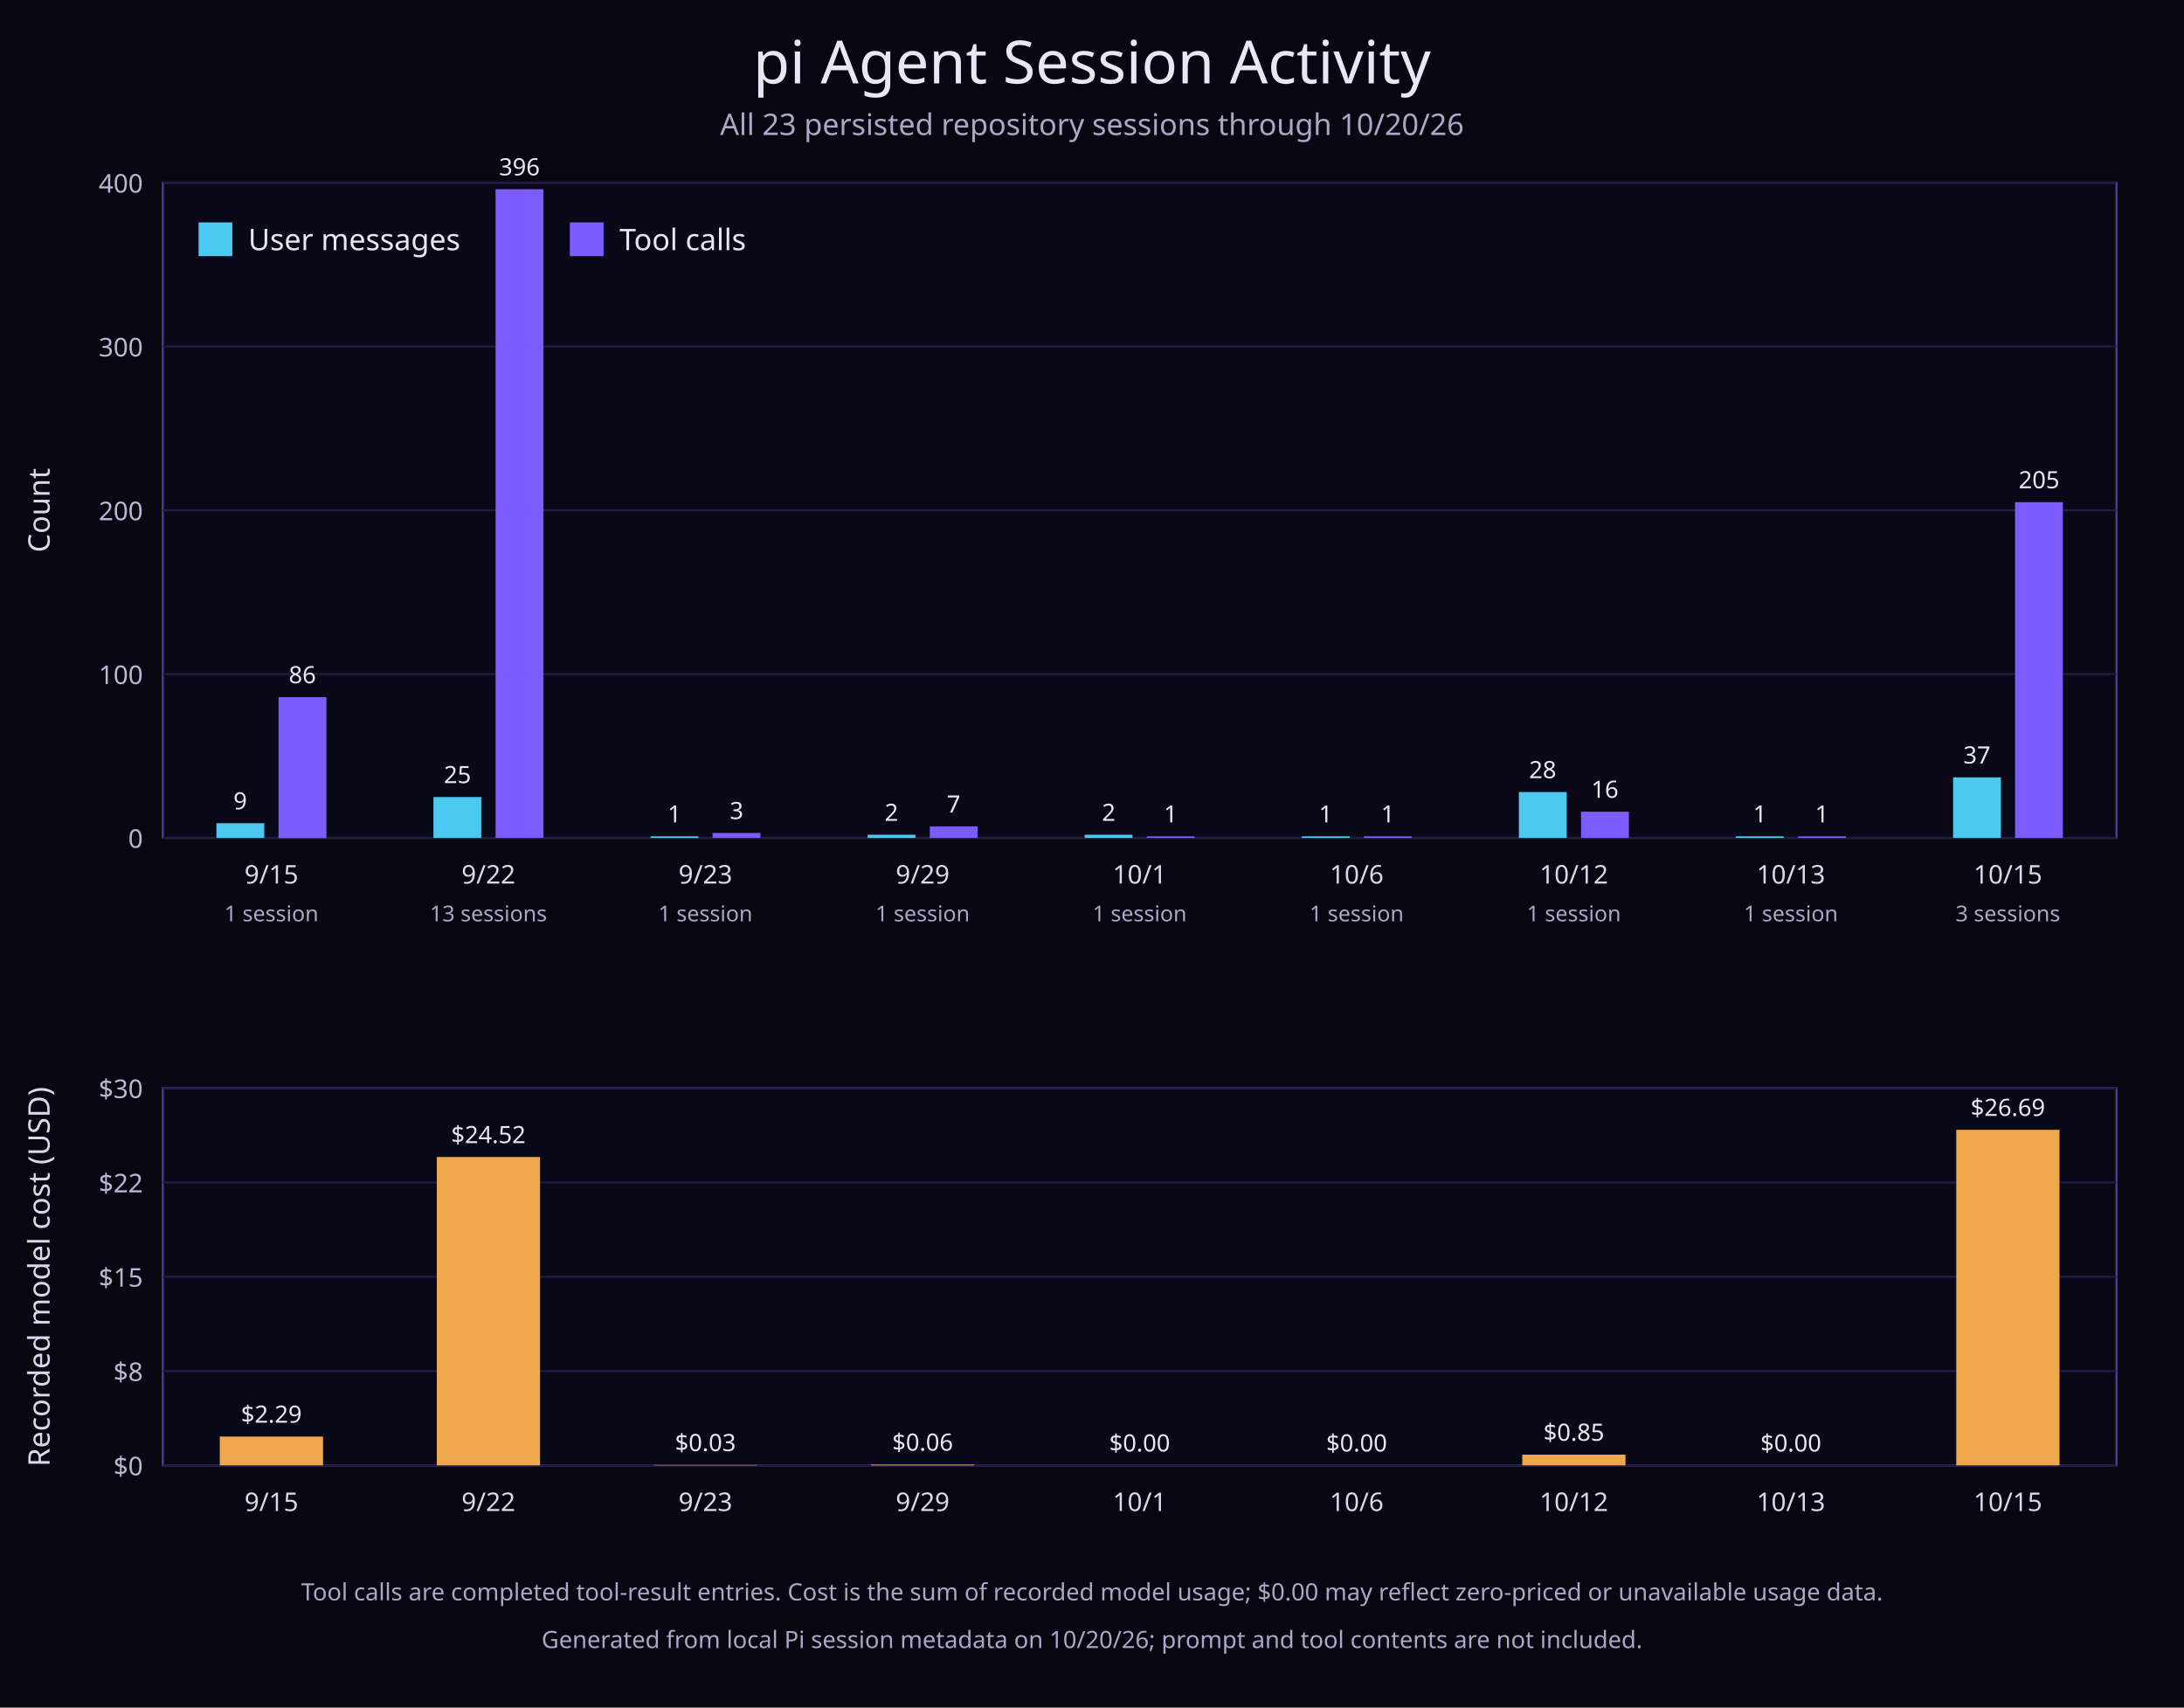
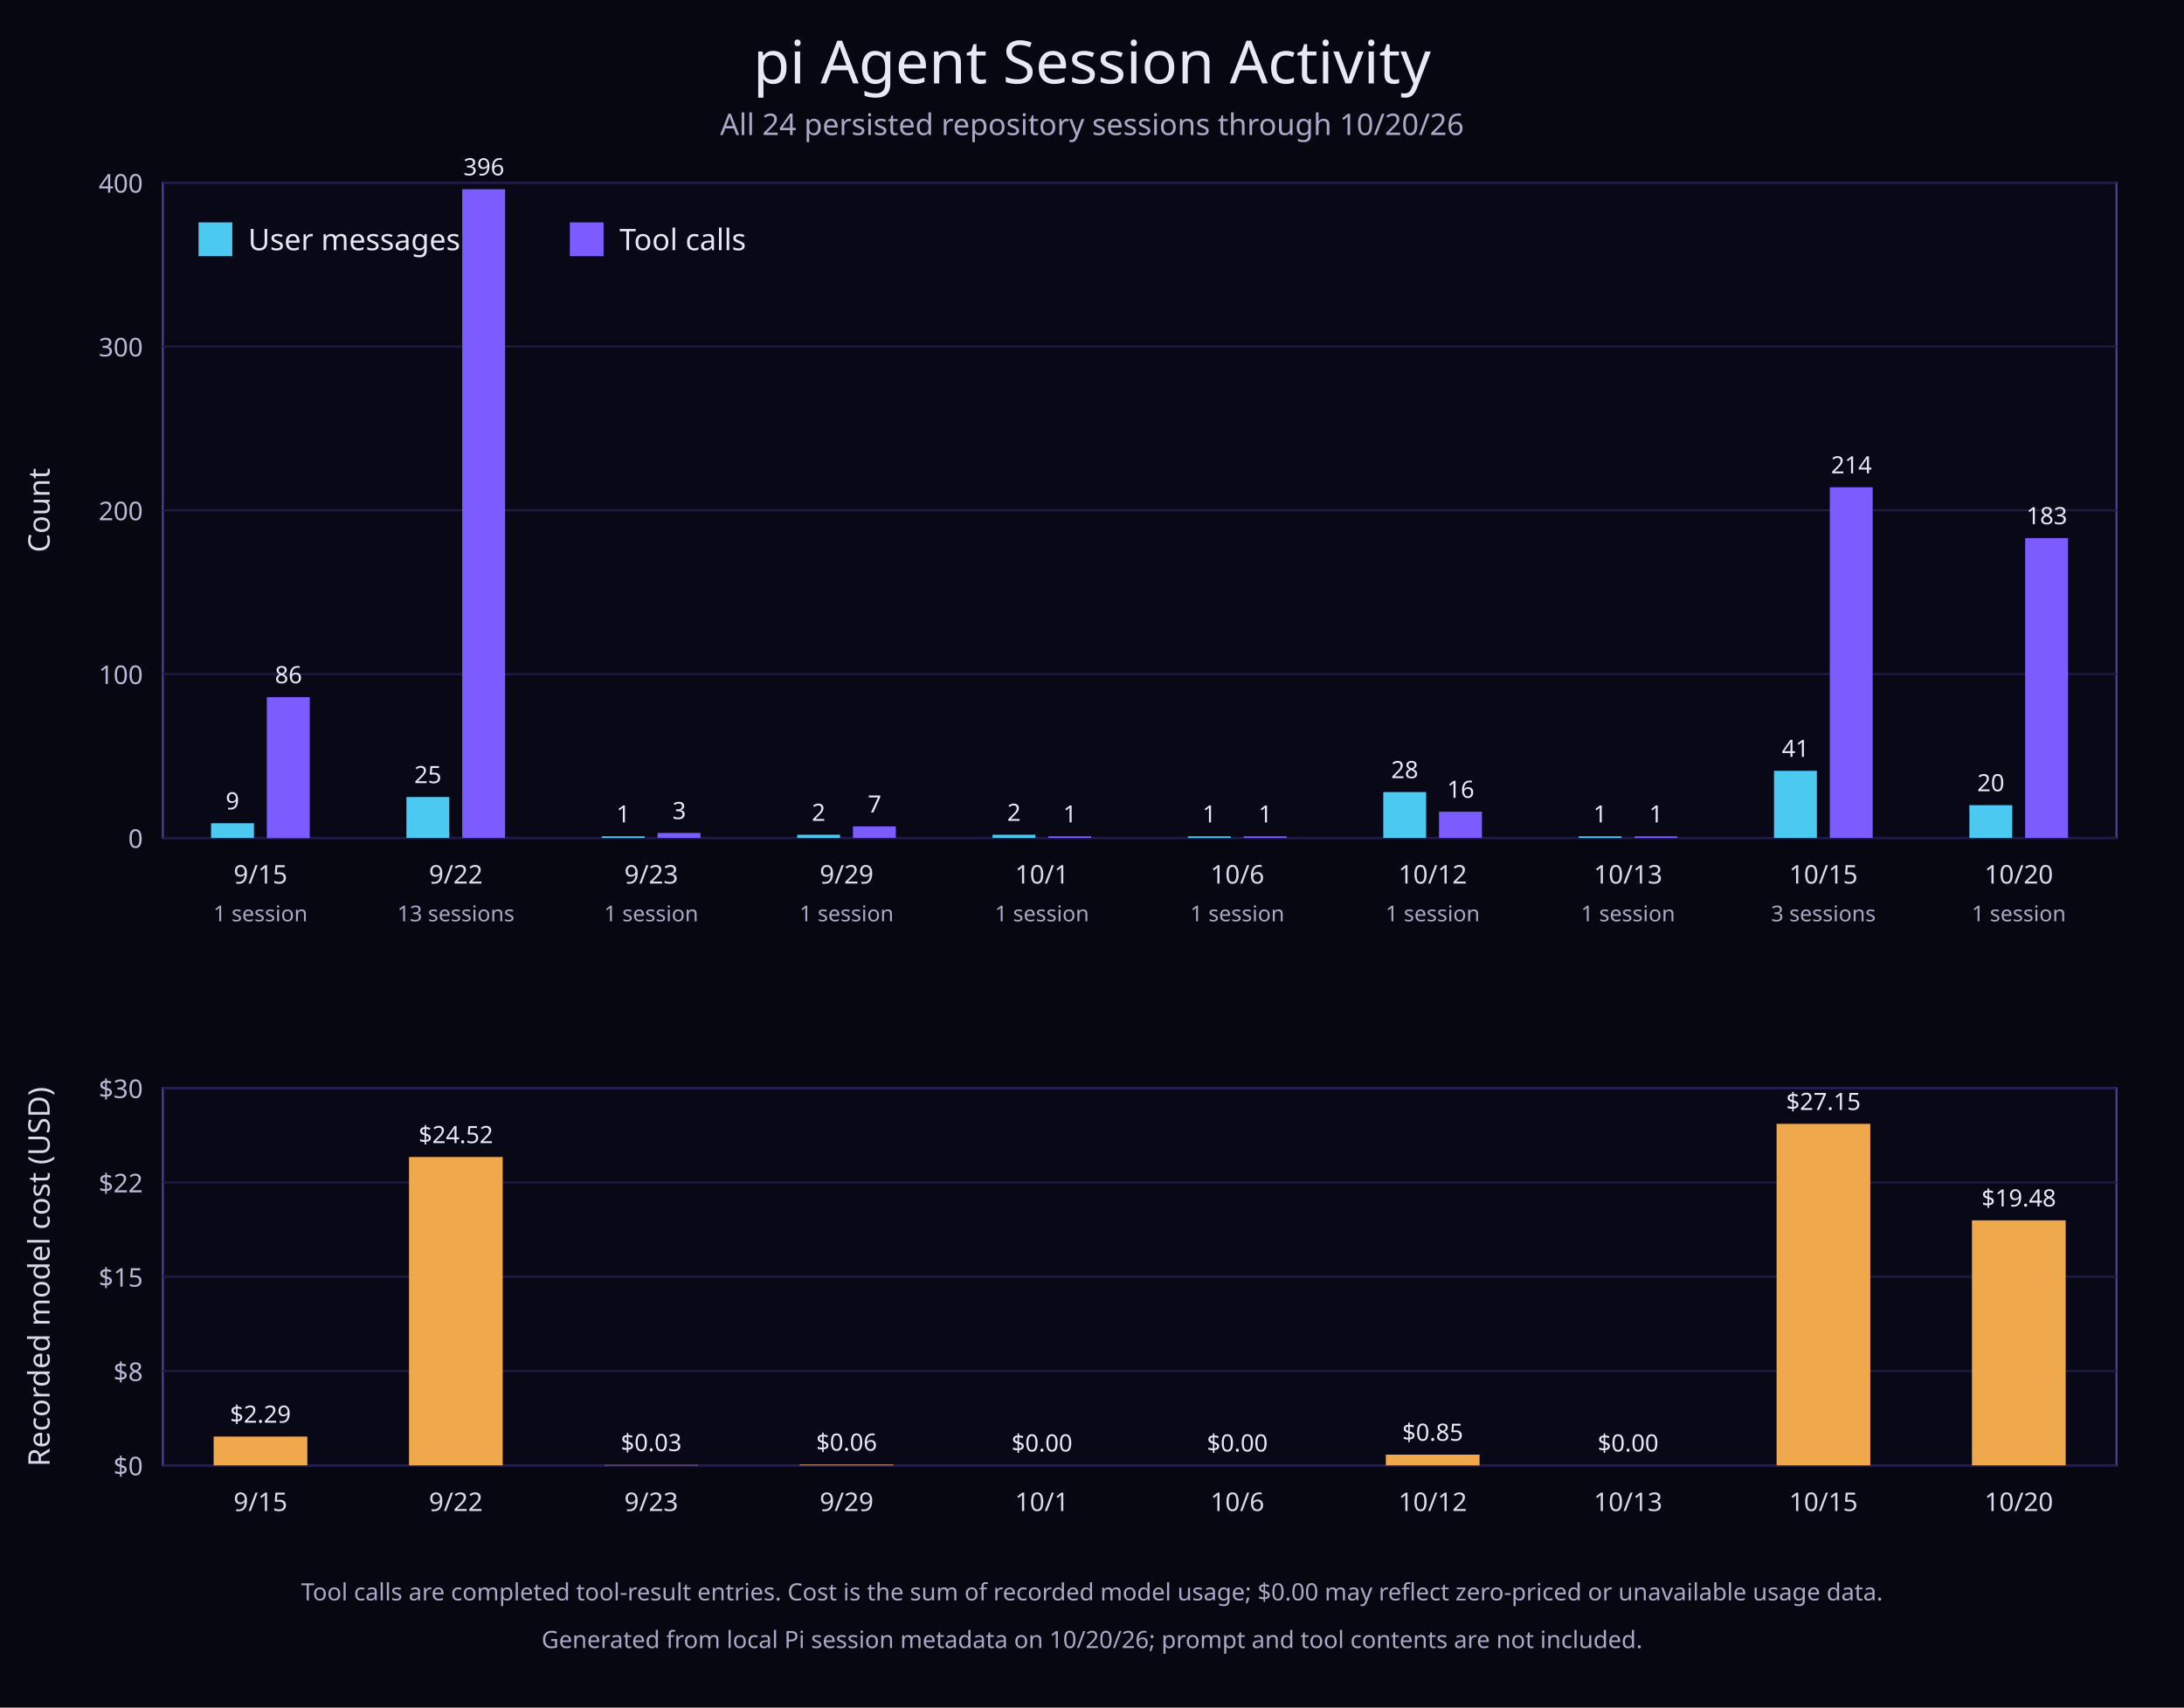
<svg xmlns="http://www.w3.org/2000/svg" width="1100" height="860" viewBox="0 0 1100 860" role="img" aria-labelledby="title desc">
  <rect width="100%" height="100%" fill="#070712" />
  <text x="550.0" y="42.0" fill="#e8e8f5" font-family="Space Grotesk, Segoe UI, sans-serif" font-size="30" text-anchor="middle">pi Agent Session Activity</text>
-   <text x="550.0" y="68.0" fill="#a9a9c7" font-family="Space Grotesk, Segoe UI, sans-serif" font-size="15" text-anchor="middle">All 23 persisted repository sessions through 10/20/26</text>
+   <text x="550.0" y="68.0" fill="#a9a9c7" font-family="Space Grotesk, Segoe UI, sans-serif" font-size="15" text-anchor="middle">All 24 persisted repository sessions through 10/20/26</text>
  <rect x="82" y="92" width="984" height="330" fill="#080817" stroke="#503d9c" />
  <line x1="82" y1="422.0" x2="1066" y2="422.0" stroke="#211a45" stroke-width="1" />
  <text x="72.0" y="427.0" fill="#b8b8d4" font-family="Space Grotesk, Segoe UI, sans-serif" font-size="13" text-anchor="end">0</text>
  <line x1="82" y1="339.5" x2="1066" y2="339.5" stroke="#211a45" stroke-width="1" />
  <text x="72.0" y="344.5" fill="#b8b8d4" font-family="Space Grotesk, Segoe UI, sans-serif" font-size="13" text-anchor="end">100</text>
  <line x1="82" y1="257.0" x2="1066" y2="257.0" stroke="#211a45" stroke-width="1" />
  <text x="72.0" y="262.0" fill="#b8b8d4" font-family="Space Grotesk, Segoe UI, sans-serif" font-size="13" text-anchor="end">200</text>
  <line x1="82" y1="174.5" x2="1066" y2="174.5" stroke="#211a45" stroke-width="1" />
  <text x="72.0" y="179.5" fill="#b8b8d4" font-family="Space Grotesk, Segoe UI, sans-serif" font-size="13" text-anchor="end">300</text>
  <line x1="82" y1="92.0" x2="1066" y2="92.0" stroke="#211a45" stroke-width="1" />
  <text x="72.0" y="97.0" fill="#b8b8d4" font-family="Space Grotesk, Segoe UI, sans-serif" font-size="13" text-anchor="end">400</text>
  <text x="25" y="257.0" transform="rotate(-90 25 257.0)" fill="#d9d9eb" font-family="Space Grotesk, Segoe UI, sans-serif" font-size="15" text-anchor="middle">Count</text>
  <rect x="82" y="548" width="984" height="190" fill="#080817" stroke="#503d9c" />
  <line x1="82" y1="738.0" x2="1066" y2="738.0" stroke="#211a45" stroke-width="1" />
  <text x="72.0" y="743.0" fill="#b8b8d4" font-family="Space Grotesk, Segoe UI, sans-serif" font-size="13" text-anchor="end">$0</text>
  <line x1="82" y1="690.5" x2="1066" y2="690.5" stroke="#211a45" stroke-width="1" />
  <text x="72.0" y="695.5" fill="#b8b8d4" font-family="Space Grotesk, Segoe UI, sans-serif" font-size="13" text-anchor="end">$8</text>
  <line x1="82" y1="643.0" x2="1066" y2="643.0" stroke="#211a45" stroke-width="1" />
  <text x="72.0" y="648.0" fill="#b8b8d4" font-family="Space Grotesk, Segoe UI, sans-serif" font-size="13" text-anchor="end">$15</text>
  <line x1="82" y1="595.5" x2="1066" y2="595.5" stroke="#211a45" stroke-width="1" />
  <text x="72.0" y="600.5" fill="#b8b8d4" font-family="Space Grotesk, Segoe UI, sans-serif" font-size="13" text-anchor="end">$22</text>
  <line x1="82" y1="548.0" x2="1066" y2="548.0" stroke="#211a45" stroke-width="1" />
  <text x="72.0" y="553.0" fill="#b8b8d4" font-family="Space Grotesk, Segoe UI, sans-serif" font-size="13" text-anchor="end">$30</text>
  <text x="25" y="643.0" transform="rotate(-90 25 643.0)" fill="#d9d9eb" font-family="Space Grotesk, Segoe UI, sans-serif" font-size="15" text-anchor="middle">Recorded model cost (USD)</text>
  <rect x="100" y="112" width="17" height="17" fill="#4cc9f0" />
  <text x="125.0" y="126.0" fill="#e8e8f5" font-family="Space Grotesk, Segoe UI, sans-serif" font-size="15" text-anchor="start">User messages</text>
  <rect x="287" y="112" width="17" height="17" fill="#7c5cff" />
  <text x="312.0" y="126.0" fill="#e8e8f5" font-family="Space Grotesk, Segoe UI, sans-serif" font-size="15" text-anchor="start">Tool calls</text>
-   <rect x="109.0" y="414.6" width="24.1" height="7.4" fill="#4cc9f0" />
-   <text x="121.0" y="407.6" fill="#e8e8f5" font-family="Space Grotesk, Segoe UI, sans-serif" font-size="12" text-anchor="middle">9</text>
-   <rect x="140.3" y="351.1" width="24.1" height="71.0" fill="#7c5cff" />
-   <text x="152.3" y="344.1" fill="#e8e8f5" font-family="Space Grotesk, Segoe UI, sans-serif" font-size="12" text-anchor="middle">86</text>
-   <text x="136.7" y="445.0" fill="#d9d9eb" font-family="Space Grotesk, Segoe UI, sans-serif" font-size="13" text-anchor="middle">9/15</text>
-   <text x="136.7" y="464.0" fill="#a9a9c7" font-family="Space Grotesk, Segoe UI, sans-serif" font-size="11" text-anchor="middle">1 session</text>
-   <rect x="110.7" y="723.5" width="52.0" height="14.5" fill="#f0a84c" />
-   <text x="136.7" y="716.5" fill="#e8e8f5" font-family="Space Grotesk, Segoe UI, sans-serif" font-size="12" text-anchor="middle">$2.29</text>
-   <text x="136.7" y="761.0" fill="#d9d9eb" font-family="Space Grotesk, Segoe UI, sans-serif" font-size="13" text-anchor="middle">9/15</text>
-   <rect x="218.3" y="401.4" width="24.1" height="20.6" fill="#4cc9f0" />
-   <text x="230.4" y="394.4" fill="#e8e8f5" font-family="Space Grotesk, Segoe UI, sans-serif" font-size="12" text-anchor="middle">25</text>
-   <rect x="249.6" y="95.3" width="24.1" height="326.7" fill="#7c5cff" />
-   <text x="261.6" y="88.3" fill="#e8e8f5" font-family="Space Grotesk, Segoe UI, sans-serif" font-size="12" text-anchor="middle">396</text>
-   <text x="246.0" y="445.0" fill="#d9d9eb" font-family="Space Grotesk, Segoe UI, sans-serif" font-size="13" text-anchor="middle">9/22</text>
-   <text x="246.0" y="464.0" fill="#a9a9c7" font-family="Space Grotesk, Segoe UI, sans-serif" font-size="11" text-anchor="middle">13 sessions</text>
-   <rect x="220.0" y="582.7" width="52.0" height="155.3" fill="#f0a84c" />
-   <text x="246.0" y="575.7" fill="#e8e8f5" font-family="Space Grotesk, Segoe UI, sans-serif" font-size="12" text-anchor="middle">$24.52</text>
-   <text x="246.0" y="761.0" fill="#d9d9eb" font-family="Space Grotesk, Segoe UI, sans-serif" font-size="13" text-anchor="middle">9/22</text>
-   <rect x="327.7" y="421.2" width="24.1" height="0.8" fill="#4cc9f0" />
-   <text x="339.7" y="414.2" fill="#e8e8f5" font-family="Space Grotesk, Segoe UI, sans-serif" font-size="12" text-anchor="middle">1</text>
-   <rect x="358.9" y="419.5" width="24.1" height="2.5" fill="#7c5cff" />
-   <text x="371.0" y="412.5" fill="#e8e8f5" font-family="Space Grotesk, Segoe UI, sans-serif" font-size="12" text-anchor="middle">3</text>
-   <text x="355.3" y="445.0" fill="#d9d9eb" font-family="Space Grotesk, Segoe UI, sans-serif" font-size="13" text-anchor="middle">9/23</text>
-   <text x="355.3" y="464.0" fill="#a9a9c7" font-family="Space Grotesk, Segoe UI, sans-serif" font-size="11" text-anchor="middle">1 session</text>
-   <rect x="329.3" y="737.8" width="52.0" height="0.2" fill="#f0a84c" />
-   <text x="355.3" y="730.8" fill="#e8e8f5" font-family="Space Grotesk, Segoe UI, sans-serif" font-size="12" text-anchor="middle">$0.03</text>
-   <text x="355.3" y="761.0" fill="#d9d9eb" font-family="Space Grotesk, Segoe UI, sans-serif" font-size="13" text-anchor="middle">9/23</text>
-   <rect x="437.0" y="420.4" width="24.1" height="1.6" fill="#4cc9f0" />
-   <text x="449.0" y="413.4" fill="#e8e8f5" font-family="Space Grotesk, Segoe UI, sans-serif" font-size="12" text-anchor="middle">2</text>
-   <rect x="468.3" y="416.2" width="24.1" height="5.8" fill="#7c5cff" />
-   <text x="480.3" y="409.2" fill="#e8e8f5" font-family="Space Grotesk, Segoe UI, sans-serif" font-size="12" text-anchor="middle">7</text>
-   <text x="464.7" y="445.0" fill="#d9d9eb" font-family="Space Grotesk, Segoe UI, sans-serif" font-size="13" text-anchor="middle">9/29</text>
-   <text x="464.7" y="464.0" fill="#a9a9c7" font-family="Space Grotesk, Segoe UI, sans-serif" font-size="11" text-anchor="middle">1 session</text>
-   <rect x="438.7" y="737.6" width="52.0" height="0.4" fill="#f0a84c" />
-   <text x="464.7" y="730.6" fill="#e8e8f5" font-family="Space Grotesk, Segoe UI, sans-serif" font-size="12" text-anchor="middle">$0.06</text>
-   <text x="464.7" y="761.0" fill="#d9d9eb" font-family="Space Grotesk, Segoe UI, sans-serif" font-size="13" text-anchor="middle">9/29</text>
-   <rect x="546.3" y="420.4" width="24.1" height="1.6" fill="#4cc9f0" />
-   <text x="558.4" y="413.4" fill="#e8e8f5" font-family="Space Grotesk, Segoe UI, sans-serif" font-size="12" text-anchor="middle">2</text>
-   <rect x="577.6" y="421.2" width="24.1" height="0.8" fill="#7c5cff" />
-   <text x="589.6" y="414.2" fill="#e8e8f5" font-family="Space Grotesk, Segoe UI, sans-serif" font-size="12" text-anchor="middle">1</text>
-   <text x="574.0" y="445.0" fill="#d9d9eb" font-family="Space Grotesk, Segoe UI, sans-serif" font-size="13" text-anchor="middle">10/1</text>
-   <text x="574.0" y="464.0" fill="#a9a9c7" font-family="Space Grotesk, Segoe UI, sans-serif" font-size="11" text-anchor="middle">1 session</text>
-   <rect x="548.0" y="738.0" width="52.0" height="0.0" fill="#f0a84c" />
-   <text x="574.0" y="731.0" fill="#e8e8f5" font-family="Space Grotesk, Segoe UI, sans-serif" font-size="12" text-anchor="middle">$0.00</text>
-   <text x="574.0" y="761.0" fill="#d9d9eb" font-family="Space Grotesk, Segoe UI, sans-serif" font-size="13" text-anchor="middle">10/1</text>
-   <rect x="655.7" y="421.2" width="24.1" height="0.8" fill="#4cc9f0" />
-   <text x="667.7" y="414.2" fill="#e8e8f5" font-family="Space Grotesk, Segoe UI, sans-serif" font-size="12" text-anchor="middle">1</text>
-   <rect x="686.9" y="421.2" width="24.1" height="0.8" fill="#7c5cff" />
-   <text x="699.0" y="414.2" fill="#e8e8f5" font-family="Space Grotesk, Segoe UI, sans-serif" font-size="12" text-anchor="middle">1</text>
-   <text x="683.3" y="445.0" fill="#d9d9eb" font-family="Space Grotesk, Segoe UI, sans-serif" font-size="13" text-anchor="middle">10/6</text>
-   <text x="683.3" y="464.0" fill="#a9a9c7" font-family="Space Grotesk, Segoe UI, sans-serif" font-size="11" text-anchor="middle">1 session</text>
-   <rect x="657.3" y="738.0" width="52.0" height="0.0" fill="#f0a84c" />
-   <text x="683.3" y="731.0" fill="#e8e8f5" font-family="Space Grotesk, Segoe UI, sans-serif" font-size="12" text-anchor="middle">$0.00</text>
-   <text x="683.3" y="761.0" fill="#d9d9eb" font-family="Space Grotesk, Segoe UI, sans-serif" font-size="13" text-anchor="middle">10/6</text>
-   <rect x="765.0" y="398.9" width="24.1" height="23.1" fill="#4cc9f0" />
-   <text x="777.0" y="391.9" fill="#e8e8f5" font-family="Space Grotesk, Segoe UI, sans-serif" font-size="12" text-anchor="middle">28</text>
-   <rect x="796.3" y="408.8" width="24.1" height="13.2" fill="#7c5cff" />
-   <text x="808.3" y="401.8" fill="#e8e8f5" font-family="Space Grotesk, Segoe UI, sans-serif" font-size="12" text-anchor="middle">16</text>
-   <text x="792.7" y="445.0" fill="#d9d9eb" font-family="Space Grotesk, Segoe UI, sans-serif" font-size="13" text-anchor="middle">10/12</text>
-   <text x="792.7" y="464.0" fill="#a9a9c7" font-family="Space Grotesk, Segoe UI, sans-serif" font-size="11" text-anchor="middle">1 session</text>
-   <rect x="766.7" y="732.6" width="52.0" height="5.4" fill="#f0a84c" />
-   <text x="792.7" y="725.6" fill="#e8e8f5" font-family="Space Grotesk, Segoe UI, sans-serif" font-size="12" text-anchor="middle">$0.85</text>
-   <text x="792.7" y="761.0" fill="#d9d9eb" font-family="Space Grotesk, Segoe UI, sans-serif" font-size="13" text-anchor="middle">10/12</text>
-   <rect x="874.3" y="421.2" width="24.1" height="0.8" fill="#4cc9f0" />
-   <text x="886.4" y="414.2" fill="#e8e8f5" font-family="Space Grotesk, Segoe UI, sans-serif" font-size="12" text-anchor="middle">1</text>
-   <rect x="905.6" y="421.2" width="24.1" height="0.8" fill="#7c5cff" />
-   <text x="917.6" y="414.2" fill="#e8e8f5" font-family="Space Grotesk, Segoe UI, sans-serif" font-size="12" text-anchor="middle">1</text>
-   <text x="902.0" y="445.0" fill="#d9d9eb" font-family="Space Grotesk, Segoe UI, sans-serif" font-size="13" text-anchor="middle">10/13</text>
-   <text x="902.0" y="464.0" fill="#a9a9c7" font-family="Space Grotesk, Segoe UI, sans-serif" font-size="11" text-anchor="middle">1 session</text>
-   <rect x="876.0" y="738.0" width="52.0" height="0.0" fill="#f0a84c" />
-   <text x="902.0" y="731.0" fill="#e8e8f5" font-family="Space Grotesk, Segoe UI, sans-serif" font-size="12" text-anchor="middle">$0.00</text>
-   <text x="902.0" y="761.0" fill="#d9d9eb" font-family="Space Grotesk, Segoe UI, sans-serif" font-size="13" text-anchor="middle">10/13</text>
-   <rect x="983.7" y="391.5" width="24.1" height="30.5" fill="#4cc9f0" />
-   <text x="995.7" y="384.5" fill="#e8e8f5" font-family="Space Grotesk, Segoe UI, sans-serif" font-size="12" text-anchor="middle">37</text>
-   <rect x="1014.9" y="252.9" width="24.1" height="169.1" fill="#7c5cff" />
-   <text x="1027.0" y="245.9" fill="#e8e8f5" font-family="Space Grotesk, Segoe UI, sans-serif" font-size="12" text-anchor="middle">205</text>
-   <text x="1011.3" y="445.0" fill="#d9d9eb" font-family="Space Grotesk, Segoe UI, sans-serif" font-size="13" text-anchor="middle">10/15</text>
-   <text x="1011.3" y="464.0" fill="#a9a9c7" font-family="Space Grotesk, Segoe UI, sans-serif" font-size="11" text-anchor="middle">3 sessions</text>
-   <rect x="985.3" y="569.0" width="52.0" height="169.0" fill="#f0a84c" />
-   <text x="1011.3" y="562.0" fill="#e8e8f5" font-family="Space Grotesk, Segoe UI, sans-serif" font-size="12" text-anchor="middle">$26.69</text>
-   <text x="1011.3" y="761.0" fill="#d9d9eb" font-family="Space Grotesk, Segoe UI, sans-serif" font-size="13" text-anchor="middle">10/15</text>
+   <rect x="106.3" y="414.6" width="21.6" height="7.4" fill="#4cc9f0" />
+   <text x="117.1" y="407.6" fill="#e8e8f5" font-family="Space Grotesk, Segoe UI, sans-serif" font-size="12" text-anchor="middle">9</text>
+   <rect x="134.4" y="351.1" width="21.6" height="71.0" fill="#7c5cff" />
+   <text x="145.3" y="344.1" fill="#e8e8f5" font-family="Space Grotesk, Segoe UI, sans-serif" font-size="12" text-anchor="middle">86</text>
+   <text x="131.2" y="445.0" fill="#d9d9eb" font-family="Space Grotesk, Segoe UI, sans-serif" font-size="13" text-anchor="middle">9/15</text>
+   <text x="131.2" y="464.0" fill="#a9a9c7" font-family="Space Grotesk, Segoe UI, sans-serif" font-size="11" text-anchor="middle">1 session</text>
+   <rect x="107.6" y="723.5" width="47.2" height="14.5" fill="#f0a84c" />
+   <text x="131.2" y="716.5" fill="#e8e8f5" font-family="Space Grotesk, Segoe UI, sans-serif" font-size="12" text-anchor="middle">$2.29</text>
+   <text x="131.2" y="761.0" fill="#d9d9eb" font-family="Space Grotesk, Segoe UI, sans-serif" font-size="13" text-anchor="middle">9/15</text>
+   <rect x="204.7" y="401.4" width="21.6" height="20.6" fill="#4cc9f0" />
+   <text x="215.5" y="394.4" fill="#e8e8f5" font-family="Space Grotesk, Segoe UI, sans-serif" font-size="12" text-anchor="middle">25</text>
+   <rect x="232.8" y="95.3" width="21.6" height="326.7" fill="#7c5cff" />
+   <text x="243.7" y="88.3" fill="#e8e8f5" font-family="Space Grotesk, Segoe UI, sans-serif" font-size="12" text-anchor="middle">396</text>
+   <text x="229.6" y="445.0" fill="#d9d9eb" font-family="Space Grotesk, Segoe UI, sans-serif" font-size="13" text-anchor="middle">9/22</text>
+   <text x="229.6" y="464.0" fill="#a9a9c7" font-family="Space Grotesk, Segoe UI, sans-serif" font-size="11" text-anchor="middle">13 sessions</text>
+   <rect x="206.0" y="582.7" width="47.2" height="155.3" fill="#f0a84c" />
+   <text x="229.6" y="575.7" fill="#e8e8f5" font-family="Space Grotesk, Segoe UI, sans-serif" font-size="12" text-anchor="middle">$24.52</text>
+   <text x="229.6" y="761.0" fill="#d9d9eb" font-family="Space Grotesk, Segoe UI, sans-serif" font-size="13" text-anchor="middle">9/22</text>
+   <rect x="303.1" y="421.2" width="21.6" height="0.8" fill="#4cc9f0" />
+   <text x="313.9" y="414.2" fill="#e8e8f5" font-family="Space Grotesk, Segoe UI, sans-serif" font-size="12" text-anchor="middle">1</text>
+   <rect x="331.2" y="419.5" width="21.6" height="2.5" fill="#7c5cff" />
+   <text x="342.1" y="412.5" fill="#e8e8f5" font-family="Space Grotesk, Segoe UI, sans-serif" font-size="12" text-anchor="middle">3</text>
+   <text x="328.0" y="445.0" fill="#d9d9eb" font-family="Space Grotesk, Segoe UI, sans-serif" font-size="13" text-anchor="middle">9/23</text>
+   <text x="328.0" y="464.0" fill="#a9a9c7" font-family="Space Grotesk, Segoe UI, sans-serif" font-size="11" text-anchor="middle">1 session</text>
+   <rect x="304.4" y="737.8" width="47.2" height="0.2" fill="#f0a84c" />
+   <text x="328.0" y="730.8" fill="#e8e8f5" font-family="Space Grotesk, Segoe UI, sans-serif" font-size="12" text-anchor="middle">$0.03</text>
+   <text x="328.0" y="761.0" fill="#d9d9eb" font-family="Space Grotesk, Segoe UI, sans-serif" font-size="13" text-anchor="middle">9/23</text>
+   <rect x="401.5" y="420.4" width="21.6" height="1.6" fill="#4cc9f0" />
+   <text x="412.3" y="413.4" fill="#e8e8f5" font-family="Space Grotesk, Segoe UI, sans-serif" font-size="12" text-anchor="middle">2</text>
+   <rect x="429.6" y="416.2" width="21.6" height="5.8" fill="#7c5cff" />
+   <text x="440.5" y="409.2" fill="#e8e8f5" font-family="Space Grotesk, Segoe UI, sans-serif" font-size="12" text-anchor="middle">7</text>
+   <text x="426.4" y="445.0" fill="#d9d9eb" font-family="Space Grotesk, Segoe UI, sans-serif" font-size="13" text-anchor="middle">9/29</text>
+   <text x="426.4" y="464.0" fill="#a9a9c7" font-family="Space Grotesk, Segoe UI, sans-serif" font-size="11" text-anchor="middle">1 session</text>
+   <rect x="402.8" y="737.6" width="47.2" height="0.4" fill="#f0a84c" />
+   <text x="426.4" y="730.6" fill="#e8e8f5" font-family="Space Grotesk, Segoe UI, sans-serif" font-size="12" text-anchor="middle">$0.06</text>
+   <text x="426.4" y="761.0" fill="#d9d9eb" font-family="Space Grotesk, Segoe UI, sans-serif" font-size="13" text-anchor="middle">9/29</text>
+   <rect x="499.9" y="420.4" width="21.6" height="1.6" fill="#4cc9f0" />
+   <text x="510.7" y="413.4" fill="#e8e8f5" font-family="Space Grotesk, Segoe UI, sans-serif" font-size="12" text-anchor="middle">2</text>
+   <rect x="528.0" y="421.2" width="21.6" height="0.8" fill="#7c5cff" />
+   <text x="538.9" y="414.2" fill="#e8e8f5" font-family="Space Grotesk, Segoe UI, sans-serif" font-size="12" text-anchor="middle">1</text>
+   <text x="524.8" y="445.0" fill="#d9d9eb" font-family="Space Grotesk, Segoe UI, sans-serif" font-size="13" text-anchor="middle">10/1</text>
+   <text x="524.8" y="464.0" fill="#a9a9c7" font-family="Space Grotesk, Segoe UI, sans-serif" font-size="11" text-anchor="middle">1 session</text>
+   <rect x="501.2" y="738.0" width="47.2" height="0.0" fill="#f0a84c" />
+   <text x="524.8" y="731.0" fill="#e8e8f5" font-family="Space Grotesk, Segoe UI, sans-serif" font-size="12" text-anchor="middle">$0.00</text>
+   <text x="524.8" y="761.0" fill="#d9d9eb" font-family="Space Grotesk, Segoe UI, sans-serif" font-size="13" text-anchor="middle">10/1</text>
+   <rect x="598.3" y="421.2" width="21.6" height="0.8" fill="#4cc9f0" />
+   <text x="609.1" y="414.2" fill="#e8e8f5" font-family="Space Grotesk, Segoe UI, sans-serif" font-size="12" text-anchor="middle">1</text>
+   <rect x="626.4" y="421.2" width="21.6" height="0.8" fill="#7c5cff" />
+   <text x="637.3" y="414.2" fill="#e8e8f5" font-family="Space Grotesk, Segoe UI, sans-serif" font-size="12" text-anchor="middle">1</text>
+   <text x="623.2" y="445.0" fill="#d9d9eb" font-family="Space Grotesk, Segoe UI, sans-serif" font-size="13" text-anchor="middle">10/6</text>
+   <text x="623.2" y="464.0" fill="#a9a9c7" font-family="Space Grotesk, Segoe UI, sans-serif" font-size="11" text-anchor="middle">1 session</text>
+   <rect x="599.6" y="738.0" width="47.2" height="0.0" fill="#f0a84c" />
+   <text x="623.2" y="731.0" fill="#e8e8f5" font-family="Space Grotesk, Segoe UI, sans-serif" font-size="12" text-anchor="middle">$0.00</text>
+   <text x="623.2" y="761.0" fill="#d9d9eb" font-family="Space Grotesk, Segoe UI, sans-serif" font-size="13" text-anchor="middle">10/6</text>
+   <rect x="696.7" y="398.9" width="21.6" height="23.1" fill="#4cc9f0" />
+   <text x="707.5" y="391.9" fill="#e8e8f5" font-family="Space Grotesk, Segoe UI, sans-serif" font-size="12" text-anchor="middle">28</text>
+   <rect x="724.8" y="408.8" width="21.6" height="13.2" fill="#7c5cff" />
+   <text x="735.7" y="401.8" fill="#e8e8f5" font-family="Space Grotesk, Segoe UI, sans-serif" font-size="12" text-anchor="middle">16</text>
+   <text x="721.6" y="445.0" fill="#d9d9eb" font-family="Space Grotesk, Segoe UI, sans-serif" font-size="13" text-anchor="middle">10/12</text>
+   <text x="721.6" y="464.0" fill="#a9a9c7" font-family="Space Grotesk, Segoe UI, sans-serif" font-size="11" text-anchor="middle">1 session</text>
+   <rect x="698.0" y="732.6" width="47.2" height="5.4" fill="#f0a84c" />
+   <text x="721.6" y="725.6" fill="#e8e8f5" font-family="Space Grotesk, Segoe UI, sans-serif" font-size="12" text-anchor="middle">$0.85</text>
+   <text x="721.6" y="761.0" fill="#d9d9eb" font-family="Space Grotesk, Segoe UI, sans-serif" font-size="13" text-anchor="middle">10/12</text>
+   <rect x="795.1" y="421.2" width="21.6" height="0.8" fill="#4cc9f0" />
+   <text x="805.9" y="414.2" fill="#e8e8f5" font-family="Space Grotesk, Segoe UI, sans-serif" font-size="12" text-anchor="middle">1</text>
+   <rect x="823.2" y="421.2" width="21.6" height="0.8" fill="#7c5cff" />
+   <text x="834.1" y="414.2" fill="#e8e8f5" font-family="Space Grotesk, Segoe UI, sans-serif" font-size="12" text-anchor="middle">1</text>
+   <text x="820.0" y="445.0" fill="#d9d9eb" font-family="Space Grotesk, Segoe UI, sans-serif" font-size="13" text-anchor="middle">10/13</text>
+   <text x="820.0" y="464.0" fill="#a9a9c7" font-family="Space Grotesk, Segoe UI, sans-serif" font-size="11" text-anchor="middle">1 session</text>
+   <rect x="796.4" y="738.0" width="47.2" height="0.0" fill="#f0a84c" />
+   <text x="820.0" y="731.0" fill="#e8e8f5" font-family="Space Grotesk, Segoe UI, sans-serif" font-size="12" text-anchor="middle">$0.00</text>
+   <text x="820.0" y="761.0" fill="#d9d9eb" font-family="Space Grotesk, Segoe UI, sans-serif" font-size="13" text-anchor="middle">10/13</text>
+   <rect x="893.5" y="388.2" width="21.6" height="33.8" fill="#4cc9f0" />
+   <text x="904.3" y="381.2" fill="#e8e8f5" font-family="Space Grotesk, Segoe UI, sans-serif" font-size="12" text-anchor="middle">41</text>
+   <rect x="921.6" y="245.4" width="21.6" height="176.6" fill="#7c5cff" />
+   <text x="932.5" y="238.4" fill="#e8e8f5" font-family="Space Grotesk, Segoe UI, sans-serif" font-size="12" text-anchor="middle">214</text>
+   <text x="918.4" y="445.0" fill="#d9d9eb" font-family="Space Grotesk, Segoe UI, sans-serif" font-size="13" text-anchor="middle">10/15</text>
+   <text x="918.4" y="464.0" fill="#a9a9c7" font-family="Space Grotesk, Segoe UI, sans-serif" font-size="11" text-anchor="middle">3 sessions</text>
+   <rect x="894.8" y="566.0" width="47.2" height="172.0" fill="#f0a84c" />
+   <text x="918.4" y="559.0" fill="#e8e8f5" font-family="Space Grotesk, Segoe UI, sans-serif" font-size="12" text-anchor="middle">$27.15</text>
+   <text x="918.4" y="761.0" fill="#d9d9eb" font-family="Space Grotesk, Segoe UI, sans-serif" font-size="13" text-anchor="middle">10/15</text>
+   <rect x="991.9" y="405.5" width="21.6" height="16.5" fill="#4cc9f0" />
+   <text x="1002.7" y="398.5" fill="#e8e8f5" font-family="Space Grotesk, Segoe UI, sans-serif" font-size="12" text-anchor="middle">20</text>
+   <rect x="1020.0" y="271.0" width="21.6" height="151.0" fill="#7c5cff" />
+   <text x="1030.9" y="264.0" fill="#e8e8f5" font-family="Space Grotesk, Segoe UI, sans-serif" font-size="12" text-anchor="middle">183</text>
+   <text x="1016.8" y="445.0" fill="#d9d9eb" font-family="Space Grotesk, Segoe UI, sans-serif" font-size="13" text-anchor="middle">10/20</text>
+   <text x="1016.8" y="464.0" fill="#a9a9c7" font-family="Space Grotesk, Segoe UI, sans-serif" font-size="11" text-anchor="middle">1 session</text>
+   <rect x="993.2" y="614.6" width="47.2" height="123.4" fill="#f0a84c" />
+   <text x="1016.8" y="607.6" fill="#e8e8f5" font-family="Space Grotesk, Segoe UI, sans-serif" font-size="12" text-anchor="middle">$19.48</text>
+   <text x="1016.8" y="761.0" fill="#d9d9eb" font-family="Space Grotesk, Segoe UI, sans-serif" font-size="13" text-anchor="middle">10/20</text>
  <text x="550.0" y="806.0" fill="#a9a9c7" font-family="Space Grotesk, Segoe UI, sans-serif" font-size="12" text-anchor="middle">Tool calls are completed tool-result entries. Cost is the sum of recorded model usage; $0.00 may reflect zero-priced or unavailable usage data.</text>
  <text x="550.0" y="830.0" fill="#a9a9c7" font-family="Space Grotesk, Segoe UI, sans-serif" font-size="12" text-anchor="middle">Generated from local Pi session metadata on 10/20/26; prompt and tool contents are not included.</text>
</svg>
